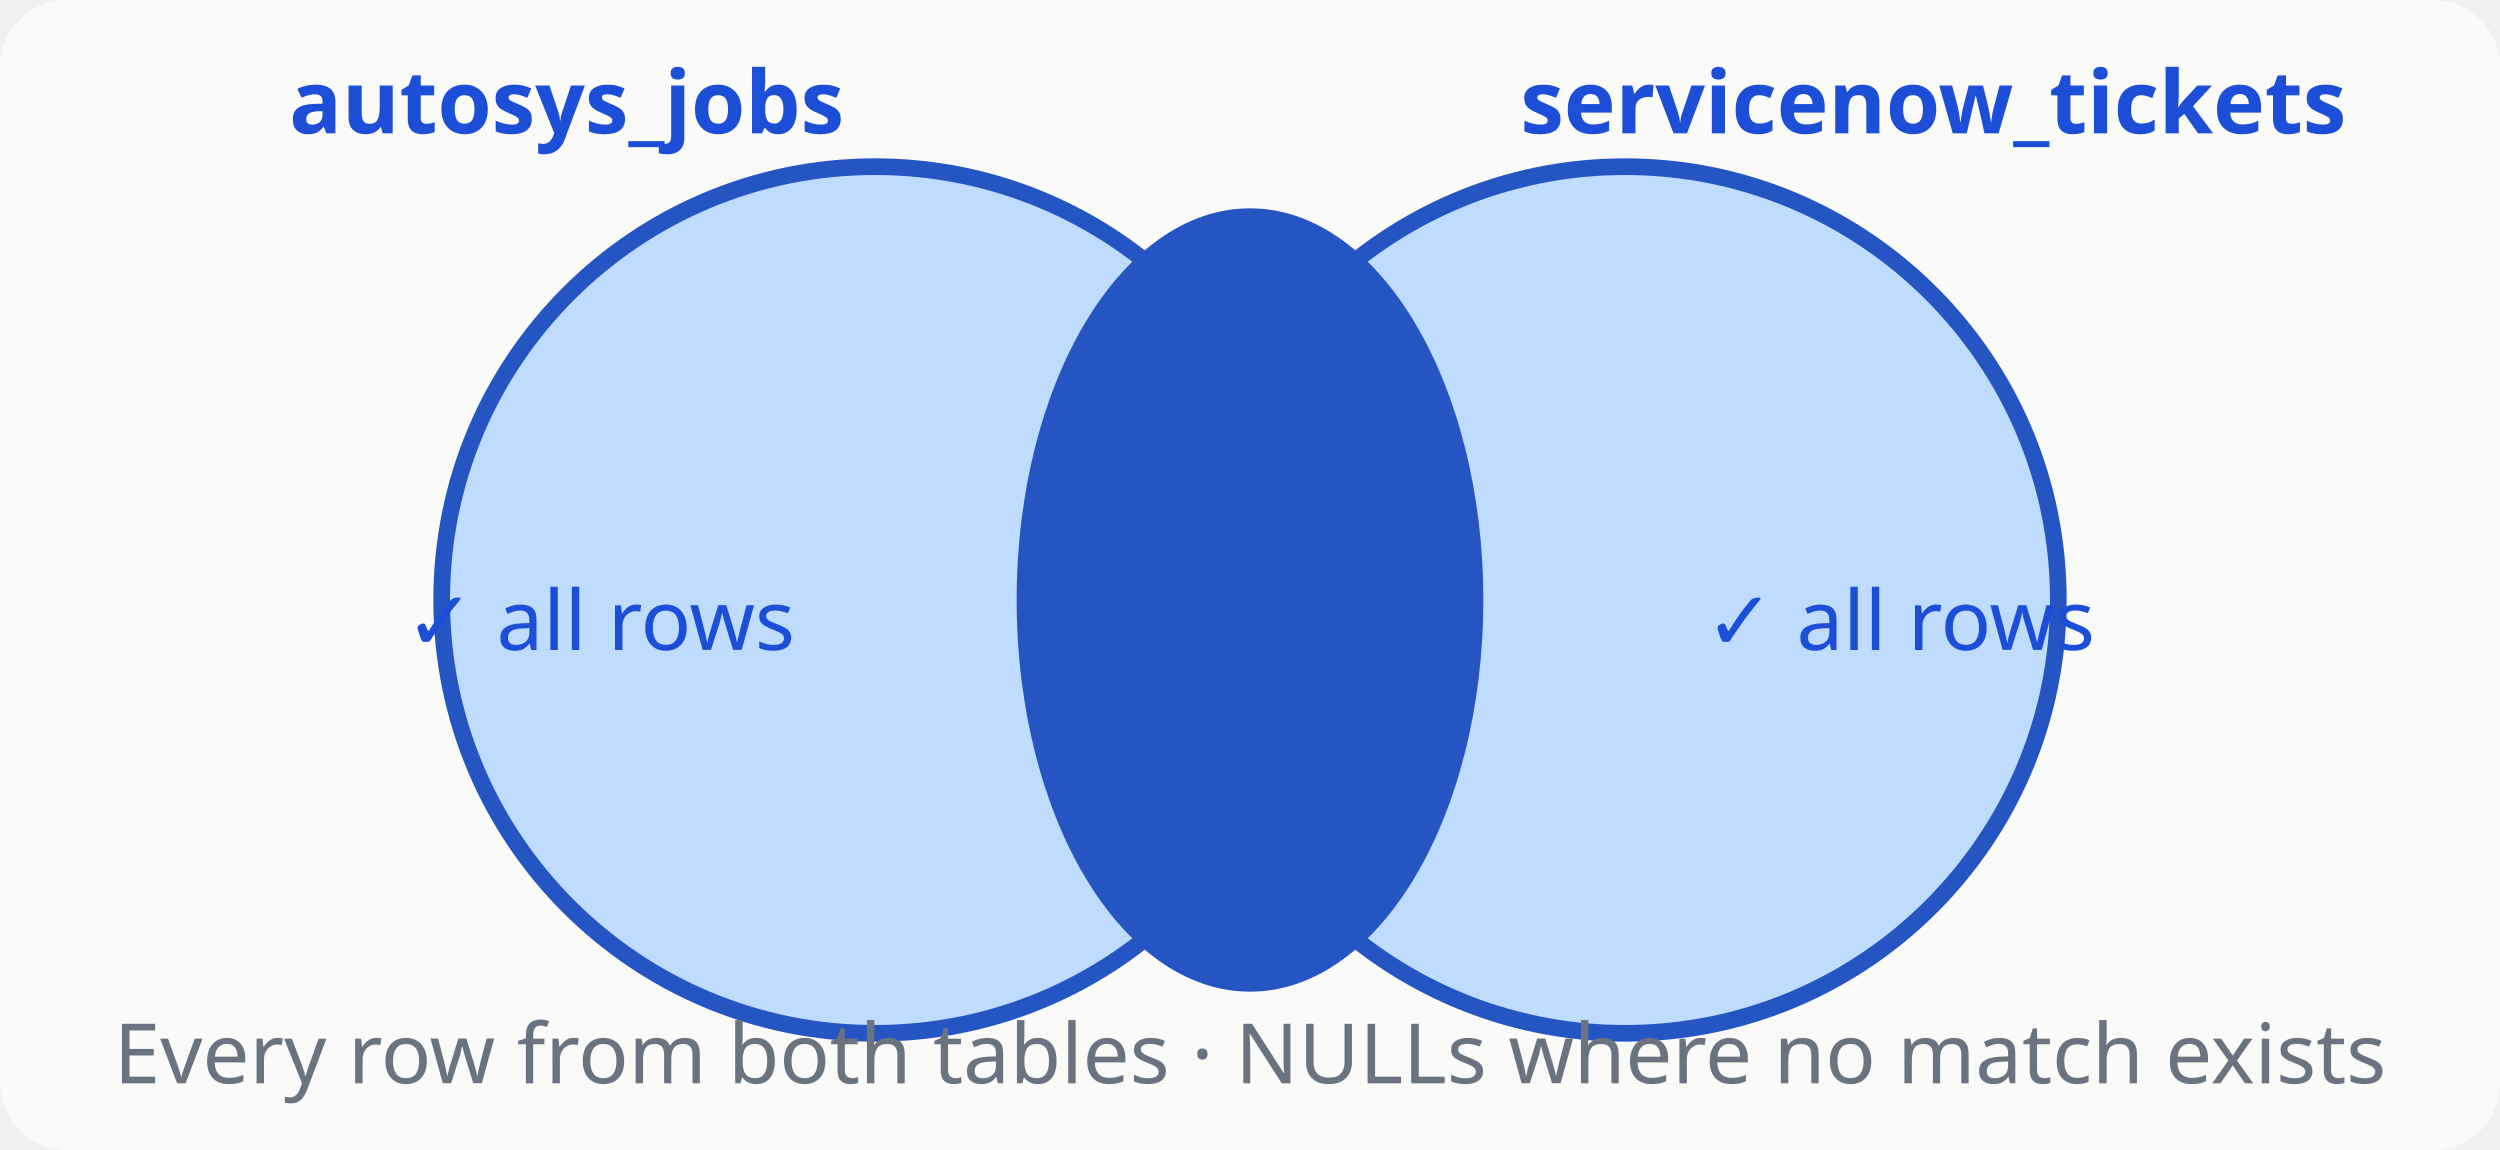
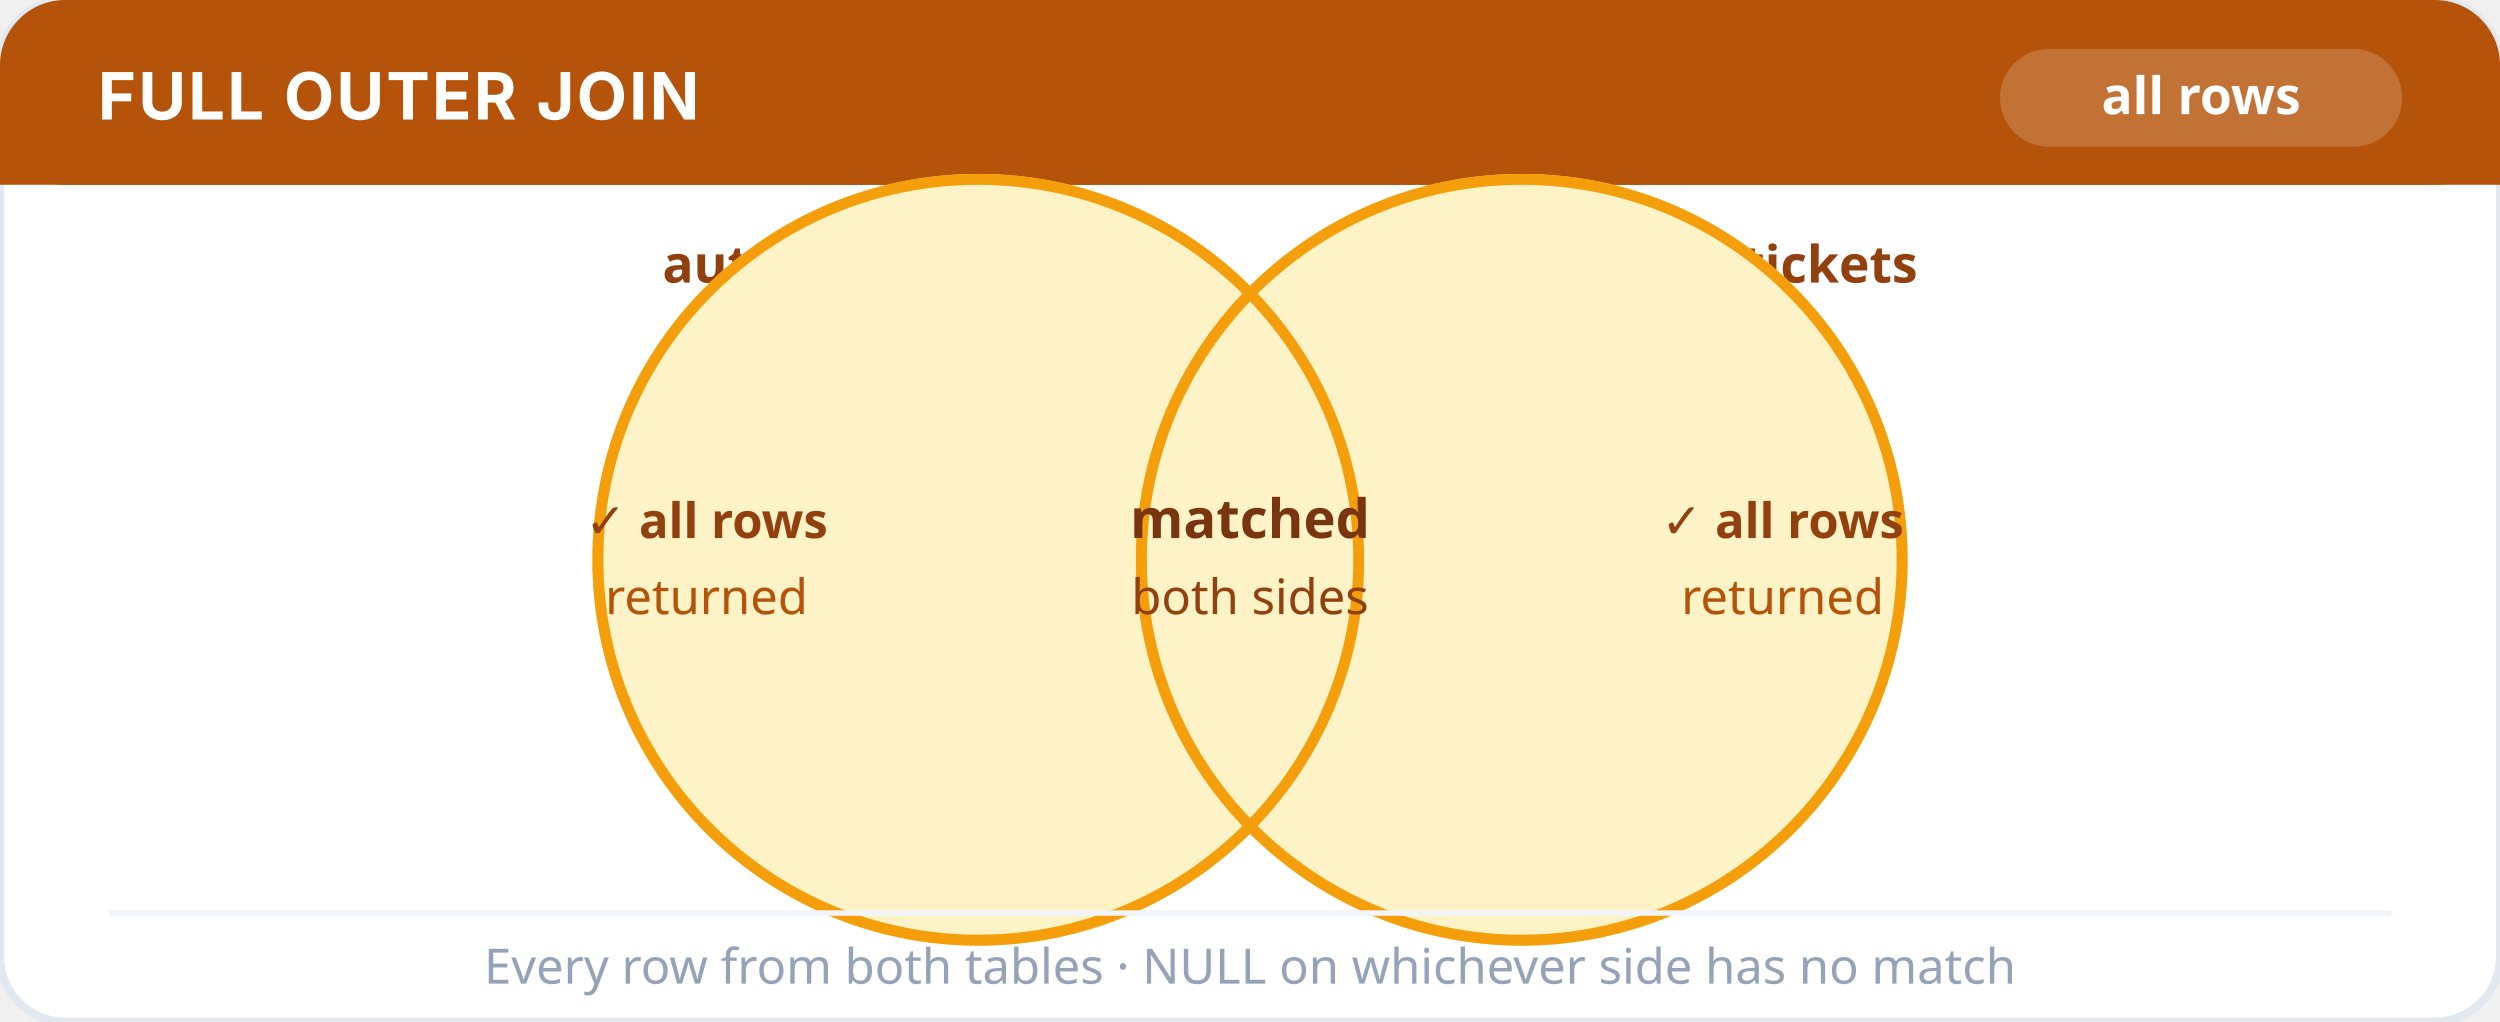
- <svg xmlns="http://www.w3.org/2000/svg" viewBox="0 0 300 138" width="300" height="138">
-   <rect width="300" height="138" fill="#FAFAF8" rx="8" />
-   <circle cx="105" cy="72" r="52" fill="#BFDBFE" stroke="#2455C3" stroke-width="2" />
-   <circle cx="195" cy="72" r="52" fill="#BFDBFE" stroke="#2455C3" stroke-width="2" />
-   <ellipse cx="150" cy="72" rx="28" ry="47" fill="#2455C3" />
-   <text x="68" y="16" font-size="10.5" fill="#1D4ED8" text-anchor="middle" font-family="system-ui,sans-serif" font-weight="600">autosys_jobs</text>
-   <text x="232" y="16" font-size="10.5" fill="#1D4ED8" text-anchor="middle" font-family="system-ui,sans-serif" font-weight="600">servicenow_tickets</text>
-   <text x="72" y="78" font-size="10" fill="#1D4ED8" text-anchor="middle" font-family="system-ui,sans-serif">✓ all rows</text>
-   <text x="228" y="78" font-size="10" fill="#1D4ED8" text-anchor="middle" font-family="system-ui,sans-serif">✓ all rows</text>
-   <text x="150" y="130" font-size="10" fill="#6B7280" text-anchor="middle" font-family="system-ui,sans-serif">Every row from both tables · NULLs where no match exists</text>
+ <svg xmlns="http://www.w3.org/2000/svg" viewBox="0 0 460 188" width="460" height="188">
+   <rect width="460" height="188" fill="#FFFFFF" rx="12" stroke="#E2E8F0" stroke-width="1.5" />
+   <rect width="460" height="34" fill="#B45309" rx="12" />
+   <rect y="22" width="460" height="12" fill="#B45309" />
+   <text x="18" y="22" font-size="12" fill="#FFFFFF" font-family="system-ui,-apple-system,sans-serif" font-weight="700" letter-spacing="0.4">FULL OUTER JOIN</text>
+   <rect x="368" y="9" width="74" height="18" fill="rgba(255,255,255,0.18)" rx="9" />
+   <text x="405" y="21" font-size="9.5" fill="#FFFFFF" text-anchor="middle" font-family="system-ui,sans-serif" font-weight="600">all rows</text>
+   <text x="152" y="52" font-size="9.5" fill="#92400E" text-anchor="middle" font-family="system-ui,sans-serif" font-weight="600">autosys_jobs</text>
+   <text x="308" y="52" font-size="9.5" fill="#92400E" text-anchor="middle" font-family="system-ui,sans-serif" font-weight="600">servicenow_tickets</text>
+   <circle cx="180" cy="103" r="70" fill="#FEF3C7" stroke="#FCD34D" stroke-width="2" />
+   <circle cx="280" cy="103" r="70" fill="#FEF3C7" stroke="#FCD34D" stroke-width="2" />
+   <circle cx="180" cy="103" r="70" fill="none" stroke="#F59E0B" stroke-width="2" />
+   <circle cx="280" cy="103" r="70" fill="none" stroke="#F59E0B" stroke-width="2" />
+   <text x="130" y="99" font-size="9" fill="#92400E" text-anchor="middle" font-family="system-ui,sans-serif" font-weight="600">✓ all rows</text>
+   <text x="130" y="113" font-size="9" fill="#B45309" text-anchor="middle" font-family="system-ui,sans-serif">returned</text>
+   <text x="230" y="99" font-size="10" fill="#78350F" text-anchor="middle" font-family="system-ui,sans-serif" font-weight="700">matched</text>
+   <text x="230" y="113" font-size="9" fill="#92400E" text-anchor="middle" font-family="system-ui,sans-serif">both sides</text>
+   <text x="328" y="99" font-size="9" fill="#92400E" text-anchor="middle" font-family="system-ui,sans-serif" font-weight="600">✓ all rows</text>
+   <text x="328" y="113" font-size="9" fill="#B45309" text-anchor="middle" font-family="system-ui,sans-serif">returned</text>
+   <line x1="20" y1="168" x2="440" y2="168" stroke="#F1F5F9" stroke-width="1" />
+   <text x="230" y="181" font-size="9" fill="#94A3B8" text-anchor="middle" font-family="system-ui,sans-serif">Every row from both tables · NULL on whichever side has no match</text>
</svg>
